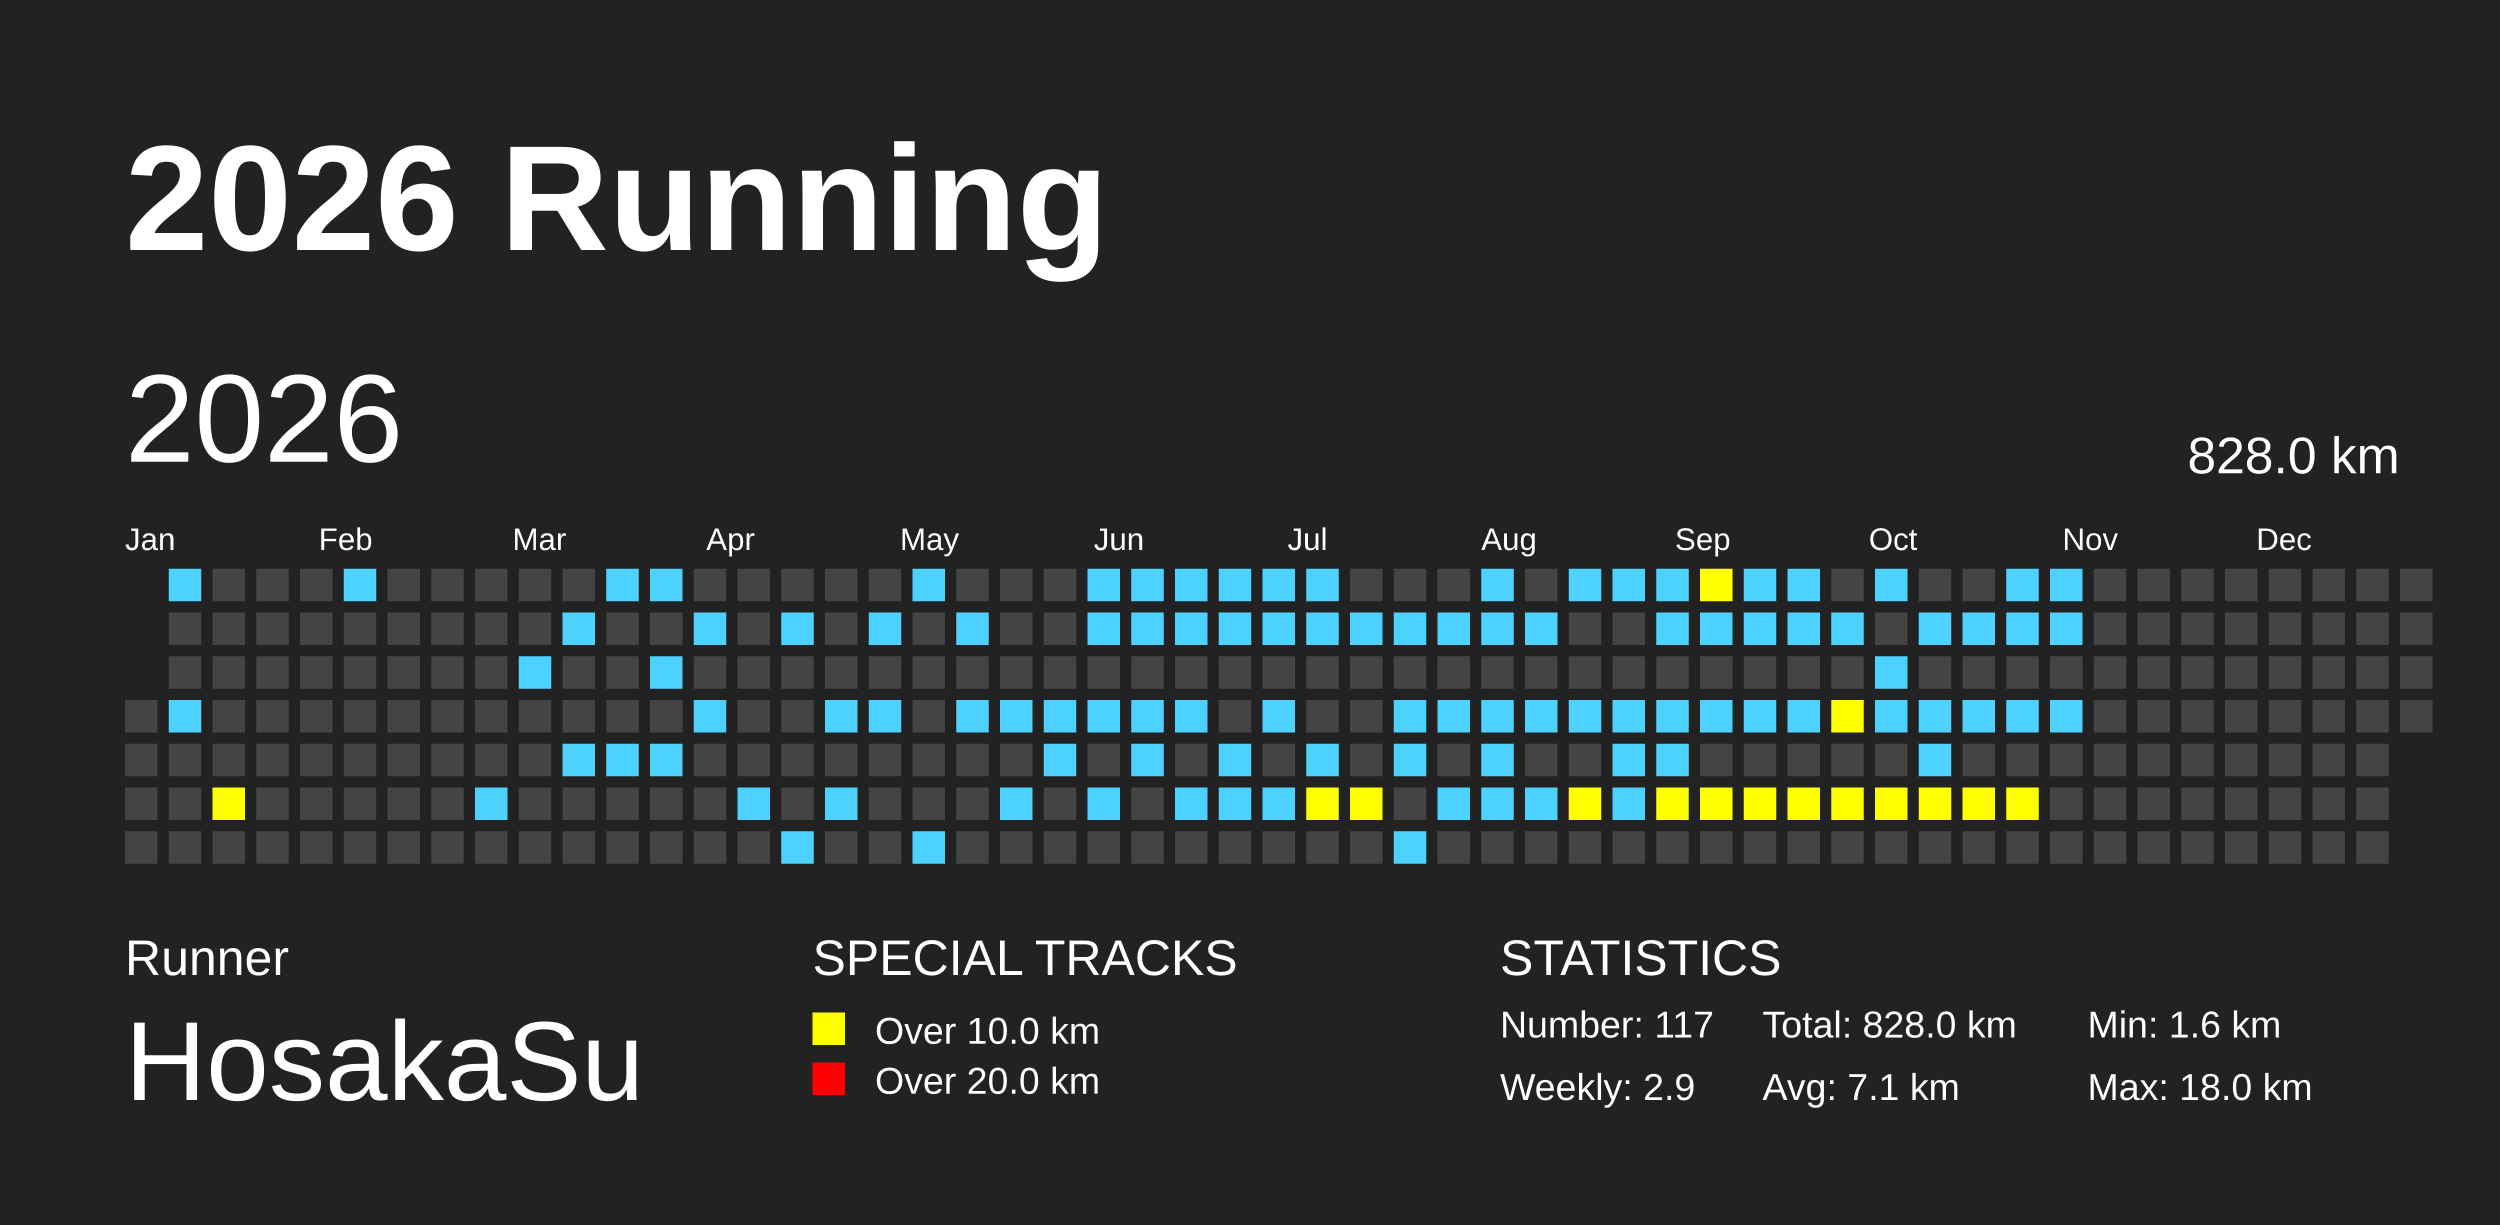
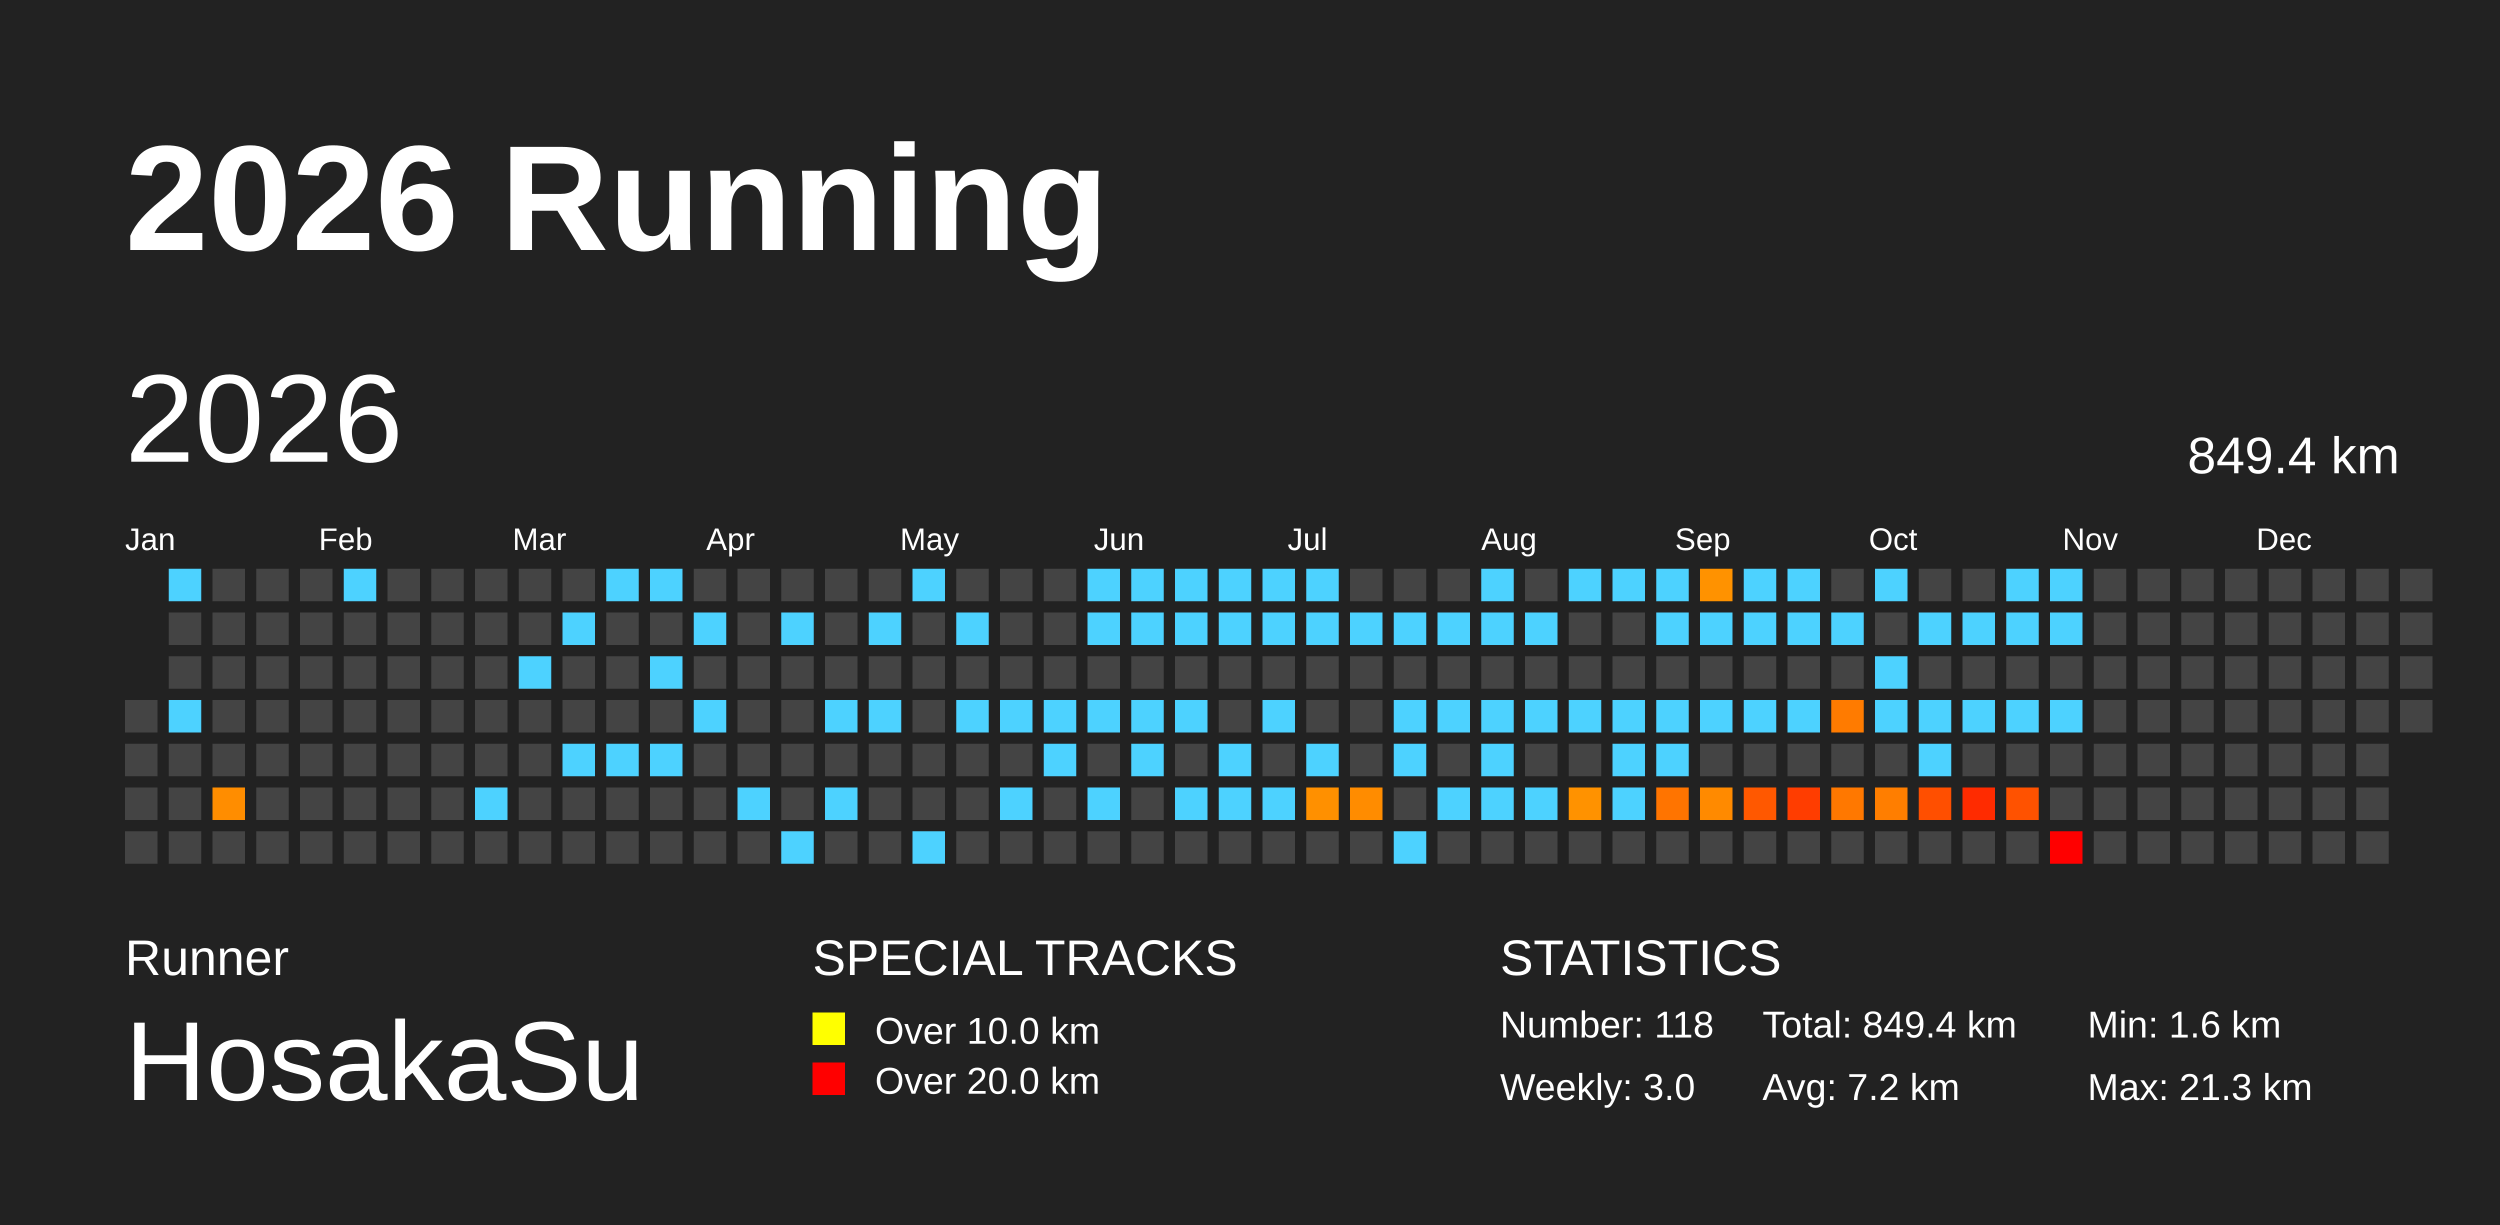
<svg xmlns="http://www.w3.org/2000/svg" baseProfile="full" height="98mm" version="1.1" viewBox="0,0,200,98" width="200mm">
  <defs>
    <pattern height="2" id="indoor-stripe" patternUnits="userSpaceOnUse" width="2">
      <line stroke="white" stroke-opacity="0.45" stroke-width="0.5" x1="0" x2="2" y1="2" y2="0" />
    </pattern>
  </defs>
  <rect fill="#222222" height="98" width="200" x="0" y="0" />
  <text fill="#FFFFFF" style="font-size:12px; font-family:Arial; font-weight:bold;" x="10" y="20">2026 Running</text>
  <text fill="#FFFFFF" style="font-size:4px; font-family:Arial" x="10" y="78">Runner</text>
  <text fill="#FFFFFF" style="font-size:9px; font-family:Arial" x="10" y="88">HosakaSu</text>
  <text fill="#FFFFFF" style="font-size:4px; font-family:Arial" x="65" y="78">SPECIAL TRACKS</text>
  <rect fill="yellow" height="2.6" width="2.6" x="65" y="81" />
  <text fill="#FFFFFF" style="font-size:3px; font-family:Arial" x="70" y="83.5">Over 10.0 km</text>
  <rect fill="red" height="2.6" width="2.6" x="65" y="85" />
  <text fill="#FFFFFF" style="font-size:3px; font-family:Arial" x="70" y="87.5">Over 20.0 km</text>
  <text fill="#FFFFFF" style="font-size:4px; font-family:Arial" x="120" y="78">STATISTICS</text>
-   <text fill="#FFFFFF" style="font-size:3px; font-family:Arial" x="120" y="83">Number: 117</text>
-   <text fill="#FFFFFF" style="font-size:3px; font-family:Arial" x="120" y="88">Weekly: 2.9</text>
-   <text fill="#FFFFFF" style="font-size:3px; font-family:Arial" x="141" y="83">Total: 828.0 km</text>
-   <text fill="#FFFFFF" style="font-size:3px; font-family:Arial" x="141" y="88">Avg: 7.1 km</text>
+   <text fill="#FFFFFF" style="font-size:3px; font-family:Arial" x="120" y="83">Number: 118</text>
+   <text fill="#FFFFFF" style="font-size:3px; font-family:Arial" x="120" y="88">Weekly: 3.0</text>
+   <text fill="#FFFFFF" style="font-size:3px; font-family:Arial" x="141" y="83">Total: 849.4 km</text>
+   <text fill="#FFFFFF" style="font-size:3px; font-family:Arial" x="141" y="88">Avg: 7.2 km</text>
  <text fill="#FFFFFF" style="font-size:3px; font-family:Arial" x="167" y="83">Min: 1.6 km</text>
-   <text fill="#FFFFFF" style="font-size:3px; font-family:Arial" x="167" y="88">Max: 18.0 km</text>
+   <text fill="#FFFFFF" style="font-size:3px; font-family:Arial" x="167" y="88">Max: 21.3 km</text>
  <text dominant-baseline="hanging" fill="#FFFFFF" style="font-size:10.0px; font-family:Arial;" x="10" y="30">2026</text>
-   <text dominant-baseline="hanging" fill="#FFFFFF" style="font-size:4.125px; font-family:Arial;" x="175" y="35">828.0 km</text>
+   <text dominant-baseline="hanging" fill="#FFFFFF" style="font-size:4.125px; font-family:Arial;" x="175" y="35">849.4 km</text>
  <text fill="#FFFFFF" style="font-size:2.5px; font-family:Arial" x="10.0" y="44">Jan</text>
  <text fill="#FFFFFF" style="font-size:2.5px; font-family:Arial" x="25.5" y="44">Feb</text>
  <text fill="#FFFFFF" style="font-size:2.5px; font-family:Arial" x="41.0" y="44">Mar</text>
  <text fill="#FFFFFF" style="font-size:2.5px; font-family:Arial" x="56.5" y="44">Apr</text>
  <text fill="#FFFFFF" style="font-size:2.5px; font-family:Arial" x="72.0" y="44">May</text>
  <text fill="#FFFFFF" style="font-size:2.5px; font-family:Arial" x="87.5" y="44">Jun</text>
  <text fill="#FFFFFF" style="font-size:2.5px; font-family:Arial" x="103.0" y="44">Jul</text>
  <text fill="#FFFFFF" style="font-size:2.5px; font-family:Arial" x="118.5" y="44">Aug</text>
  <text fill="#FFFFFF" style="font-size:2.5px; font-family:Arial" x="134.0" y="44">Sep</text>
  <text fill="#FFFFFF" style="font-size:2.5px; font-family:Arial" x="149.5" y="44">Oct</text>
  <text fill="#FFFFFF" style="font-size:2.5px; font-family:Arial" x="165.0" y="44">Nov</text>
  <text fill="#FFFFFF" style="font-size:2.5px; font-family:Arial" x="180.5" y="44">Dec</text>
  <rect fill="#444444" height="2.6" width="2.6" x="10.0" y="56.0" />
  <rect fill="#444444" height="2.6" width="2.6" x="10.0" y="59.5" />
  <rect fill="#444444" height="2.6" width="2.6" x="10.0" y="63.0" />
  <rect fill="#444444" height="2.6" width="2.6" x="10.0" y="66.5" />
-   <rect fill="#4DD2FF" height="2.6" width="2.6" x="13.5" y="45.5" />
+   <rect fill="#4dd2ff" height="2.6" width="2.6" x="13.5" y="45.5" />
  <rect fill="#444444" height="2.6" width="2.6" x="13.5" y="49.0" />
  <rect fill="#444444" height="2.6" width="2.6" x="13.5" y="52.5" />
-   <rect fill="#4DD2FF" height="2.6" width="2.6" x="13.5" y="56.0" />
+   <rect fill="#4dd2ff" height="2.6" width="2.6" x="13.5" y="56.0" />
  <rect fill="#444444" height="2.6" width="2.6" x="13.5" y="59.5" />
  <rect fill="#444444" height="2.6" width="2.6" x="13.5" y="63.0" />
  <rect fill="#444444" height="2.6" width="2.6" x="13.5" y="66.5" />
  <rect fill="#444444" height="2.6" width="2.6" x="17.0" y="45.5" />
  <rect fill="#444444" height="2.6" width="2.6" x="17.0" y="49.0" />
  <rect fill="#444444" height="2.6" width="2.6" x="17.0" y="52.5" />
  <rect fill="#444444" height="2.6" width="2.6" x="17.0" y="56.0" />
  <rect fill="#444444" height="2.6" width="2.6" x="17.0" y="59.5" />
-   <rect fill="yellow" height="2.6" width="2.6" x="17.0" y="63.0" />
+   <rect fill="#ff8d00" height="2.6" width="2.6" x="17.0" y="63.0" />
  <rect fill="#444444" height="2.6" width="2.6" x="17.0" y="66.5" />
  <rect fill="#444444" height="2.6" width="2.6" x="20.5" y="45.5" />
  <rect fill="#444444" height="2.6" width="2.6" x="20.5" y="49.0" />
  <rect fill="#444444" height="2.6" width="2.6" x="20.5" y="52.5" />
  <rect fill="#444444" height="2.6" width="2.6" x="20.5" y="56.0" />
  <rect fill="#444444" height="2.6" width="2.6" x="20.5" y="59.5" />
  <rect fill="#444444" height="2.6" width="2.6" x="20.5" y="63.0" />
  <rect fill="#444444" height="2.6" width="2.6" x="20.5" y="66.5" />
  <rect fill="#444444" height="2.6" width="2.6" x="24.0" y="45.5" />
  <rect fill="#444444" height="2.6" width="2.6" x="24.0" y="49.0" />
  <rect fill="#444444" height="2.6" width="2.6" x="24.0" y="52.5" />
  <rect fill="#444444" height="2.6" width="2.6" x="24.0" y="56.0" />
  <rect fill="#444444" height="2.6" width="2.6" x="24.0" y="59.5" />
  <rect fill="#444444" height="2.6" width="2.6" x="24.0" y="63.0" />
  <rect fill="#444444" height="2.6" width="2.6" x="24.0" y="66.5" />
-   <rect fill="#4DD2FF" height="2.6" width="2.6" x="27.5" y="45.5" />
+   <rect fill="#4dd2ff" height="2.6" width="2.6" x="27.5" y="45.5" />
  <rect fill="#444444" height="2.6" width="2.6" x="27.5" y="49.0" />
  <rect fill="#444444" height="2.6" width="2.6" x="27.5" y="52.5" />
  <rect fill="#444444" height="2.6" width="2.6" x="27.5" y="56.0" />
  <rect fill="#444444" height="2.6" width="2.6" x="27.5" y="59.5" />
  <rect fill="#444444" height="2.6" width="2.6" x="27.5" y="63.0" />
  <rect fill="#444444" height="2.6" width="2.6" x="27.5" y="66.5" />
  <rect fill="#444444" height="2.6" width="2.6" x="31.0" y="45.5" />
  <rect fill="#444444" height="2.6" width="2.6" x="31.0" y="49.0" />
  <rect fill="#444444" height="2.6" width="2.6" x="31.0" y="52.5" />
  <rect fill="#444444" height="2.6" width="2.6" x="31.0" y="56.0" />
  <rect fill="#444444" height="2.6" width="2.6" x="31.0" y="59.5" />
  <rect fill="#444444" height="2.6" width="2.6" x="31.0" y="63.0" />
  <rect fill="#444444" height="2.6" width="2.6" x="31.0" y="66.5" />
  <rect fill="#444444" height="2.6" width="2.6" x="34.5" y="45.5" />
  <rect fill="#444444" height="2.6" width="2.6" x="34.5" y="49.0" />
  <rect fill="#444444" height="2.6" width="2.6" x="34.5" y="52.5" />
  <rect fill="#444444" height="2.6" width="2.6" x="34.5" y="56.0" />
  <rect fill="#444444" height="2.6" width="2.6" x="34.5" y="59.5" />
  <rect fill="#444444" height="2.6" width="2.6" x="34.5" y="63.0" />
  <rect fill="#444444" height="2.6" width="2.6" x="34.5" y="66.5" />
  <rect fill="#444444" height="2.6" width="2.6" x="38.0" y="45.5" />
  <rect fill="#444444" height="2.6" width="2.6" x="38.0" y="49.0" />
  <rect fill="#444444" height="2.6" width="2.6" x="38.0" y="52.5" />
  <rect fill="#444444" height="2.6" width="2.6" x="38.0" y="56.0" />
  <rect fill="#444444" height="2.6" width="2.6" x="38.0" y="59.5" />
-   <rect fill="#4DD2FF" height="2.6" width="2.6" x="38.0" y="63.0" />
+   <rect fill="#4dd2ff" height="2.6" width="2.6" x="38.0" y="63.0" />
  <rect fill="#444444" height="2.6" width="2.6" x="38.0" y="66.5" />
  <rect fill="#444444" height="2.6" width="2.6" x="41.5" y="45.5" />
  <rect fill="#444444" height="2.6" width="2.6" x="41.5" y="49.0" />
-   <rect fill="#4DD2FF" height="2.6" width="2.6" x="41.5" y="52.5" />
+   <rect fill="#4dd2ff" height="2.6" width="2.6" x="41.5" y="52.5" />
  <rect fill="#444444" height="2.6" width="2.6" x="41.5" y="56.0" />
  <rect fill="#444444" height="2.6" width="2.6" x="41.5" y="59.5" />
  <rect fill="#444444" height="2.6" width="2.6" x="41.5" y="63.0" />
  <rect fill="#444444" height="2.6" width="2.6" x="41.5" y="66.5" />
  <rect fill="#444444" height="2.6" width="2.6" x="45.0" y="45.5" />
-   <rect fill="#4DD2FF" height="2.6" width="2.6" x="45.0" y="49.0" />
+   <rect fill="#4dd2ff" height="2.6" width="2.6" x="45.0" y="49.0" />
  <rect fill="#444444" height="2.6" width="2.6" x="45.0" y="52.5" />
  <rect fill="#444444" height="2.6" width="2.6" x="45.0" y="56.0" />
-   <rect fill="#4DD2FF" height="2.6" width="2.6" x="45.0" y="59.5" />
+   <rect fill="#4dd2ff" height="2.6" width="2.6" x="45.0" y="59.5" />
  <rect fill="#444444" height="2.6" width="2.6" x="45.0" y="63.0" />
  <rect fill="#444444" height="2.6" width="2.6" x="45.0" y="66.5" />
-   <rect fill="#4DD2FF" height="2.6" width="2.6" x="48.5" y="45.5" />
+   <rect fill="#4dd2ff" height="2.6" width="2.6" x="48.5" y="45.5" />
  <rect fill="#444444" height="2.6" width="2.6" x="48.5" y="49.0" />
  <rect fill="#444444" height="2.6" width="2.6" x="48.5" y="52.5" />
  <rect fill="#444444" height="2.6" width="2.6" x="48.5" y="56.0" />
-   <rect fill="#4DD2FF" height="2.6" width="2.6" x="48.5" y="59.5" />
+   <rect fill="#4dd2ff" height="2.6" width="2.6" x="48.5" y="59.5" />
  <rect fill="#444444" height="2.6" width="2.6" x="48.5" y="63.0" />
  <rect fill="#444444" height="2.6" width="2.6" x="48.5" y="66.5" />
-   <rect fill="#4DD2FF" height="2.6" width="2.6" x="52.0" y="45.5" />
+   <rect fill="#4dd2ff" height="2.6" width="2.6" x="52.0" y="45.5" />
  <rect fill="#444444" height="2.6" width="2.6" x="52.0" y="49.0" />
-   <rect fill="#4DD2FF" height="2.6" width="2.6" x="52.0" y="52.5" />
+   <rect fill="#4dd2ff" height="2.6" width="2.6" x="52.0" y="52.5" />
  <rect fill="#444444" height="2.6" width="2.6" x="52.0" y="56.0" />
-   <rect fill="#4DD2FF" height="2.6" width="2.6" x="52.0" y="59.5" />
+   <rect fill="#4dd2ff" height="2.6" width="2.6" x="52.0" y="59.5" />
  <rect fill="#444444" height="2.6" width="2.6" x="52.0" y="63.0" />
  <rect fill="#444444" height="2.6" width="2.6" x="52.0" y="66.5" />
  <rect fill="#444444" height="2.6" width="2.6" x="55.5" y="45.5" />
-   <rect fill="#4DD2FF" height="2.6" width="2.6" x="55.5" y="49.0" />
+   <rect fill="#4dd2ff" height="2.6" width="2.6" x="55.5" y="49.0" />
  <rect fill="#444444" height="2.6" width="2.6" x="55.5" y="52.5" />
-   <rect fill="#4DD2FF" height="2.6" width="2.6" x="55.5" y="56.0" />
+   <rect fill="#4dd2ff" height="2.6" width="2.6" x="55.5" y="56.0" />
  <rect fill="#444444" height="2.6" width="2.6" x="55.5" y="59.5" />
  <rect fill="#444444" height="2.6" width="2.6" x="55.5" y="63.0" />
  <rect fill="#444444" height="2.6" width="2.6" x="55.5" y="66.5" />
  <rect fill="#444444" height="2.6" width="2.6" x="59.0" y="45.5" />
  <rect fill="#444444" height="2.6" width="2.6" x="59.0" y="49.0" />
  <rect fill="#444444" height="2.6" width="2.6" x="59.0" y="52.5" />
  <rect fill="#444444" height="2.6" width="2.6" x="59.0" y="56.0" />
  <rect fill="#444444" height="2.6" width="2.6" x="59.0" y="59.5" />
-   <rect fill="#4DD2FF" height="2.6" width="2.6" x="59.0" y="63.0" />
+   <rect fill="#4dd2ff" height="2.6" width="2.6" x="59.0" y="63.0" />
  <rect fill="#444444" height="2.6" width="2.6" x="59.0" y="66.5" />
  <rect fill="#444444" height="2.6" width="2.6" x="62.5" y="45.5" />
-   <rect fill="#4DD2FF" height="2.6" width="2.6" x="62.5" y="49.0" />
+   <rect fill="#4dd2ff" height="2.6" width="2.6" x="62.5" y="49.0" />
  <rect fill="#444444" height="2.6" width="2.6" x="62.5" y="52.5" />
  <rect fill="#444444" height="2.6" width="2.6" x="62.5" y="56.0" />
  <rect fill="#444444" height="2.6" width="2.6" x="62.5" y="59.5" />
  <rect fill="#444444" height="2.6" width="2.6" x="62.5" y="63.0" />
-   <rect fill="#4DD2FF" height="2.6" width="2.6" x="62.5" y="66.5" />
+   <rect fill="#4dd2ff" height="2.6" width="2.6" x="62.5" y="66.5" />
  <rect fill="#444444" height="2.6" width="2.6" x="66.0" y="45.5" />
  <rect fill="#444444" height="2.6" width="2.6" x="66.0" y="49.0" />
  <rect fill="#444444" height="2.6" width="2.6" x="66.0" y="52.5" />
-   <rect fill="#4DD2FF" height="2.6" width="2.6" x="66.0" y="56.0" />
+   <rect fill="#4dd2ff" height="2.6" width="2.6" x="66.0" y="56.0" />
  <rect fill="#444444" height="2.6" width="2.6" x="66.0" y="59.5" />
-   <rect fill="#4DD2FF" height="2.6" width="2.6" x="66.0" y="63.0" />
+   <rect fill="#4dd2ff" height="2.6" width="2.6" x="66.0" y="63.0" />
  <rect fill="#444444" height="2.6" width="2.6" x="66.0" y="66.5" />
  <rect fill="#444444" height="2.6" width="2.6" x="69.5" y="45.5" />
-   <rect fill="#4DD2FF" height="2.6" width="2.6" x="69.5" y="49.0" />
+   <rect fill="#4dd2ff" height="2.6" width="2.6" x="69.5" y="49.0" />
  <rect fill="#444444" height="2.6" width="2.6" x="69.5" y="52.5" />
-   <rect fill="#4DD2FF" height="2.6" width="2.6" x="69.5" y="56.0" />
+   <rect fill="#4dd2ff" height="2.6" width="2.6" x="69.5" y="56.0" />
  <rect fill="#444444" height="2.6" width="2.6" x="69.5" y="59.5" />
  <rect fill="#444444" height="2.6" width="2.6" x="69.5" y="63.0" />
  <rect fill="#444444" height="2.6" width="2.6" x="69.5" y="66.5" />
-   <rect fill="#4DD2FF" height="2.6" width="2.6" x="73.0" y="45.5" />
+   <rect fill="#4dd2ff" height="2.6" width="2.6" x="73.0" y="45.5" />
  <rect fill="#444444" height="2.6" width="2.6" x="73.0" y="49.0" />
  <rect fill="#444444" height="2.6" width="2.6" x="73.0" y="52.5" />
  <rect fill="#444444" height="2.6" width="2.6" x="73.0" y="56.0" />
  <rect fill="#444444" height="2.6" width="2.6" x="73.0" y="59.5" />
  <rect fill="#444444" height="2.6" width="2.6" x="73.0" y="63.0" />
-   <rect fill="#4DD2FF" height="2.6" width="2.6" x="73.0" y="66.5" />
+   <rect fill="#4dd2ff" height="2.6" width="2.6" x="73.0" y="66.5" />
  <rect fill="#444444" height="2.6" width="2.6" x="76.5" y="45.5" />
-   <rect fill="#4DD2FF" height="2.6" width="2.6" x="76.5" y="49.0" />
+   <rect fill="#4dd2ff" height="2.6" width="2.6" x="76.5" y="49.0" />
  <rect fill="#444444" height="2.6" width="2.6" x="76.5" y="52.5" />
-   <rect fill="#4DD2FF" height="2.6" width="2.6" x="76.5" y="56.0" />
+   <rect fill="#4dd2ff" height="2.6" width="2.6" x="76.5" y="56.0" />
  <rect fill="#444444" height="2.6" width="2.6" x="76.5" y="59.5" />
  <rect fill="#444444" height="2.6" width="2.6" x="76.5" y="63.0" />
  <rect fill="#444444" height="2.6" width="2.6" x="76.5" y="66.5" />
  <rect fill="#444444" height="2.6" width="2.6" x="80.0" y="45.5" />
  <rect fill="#444444" height="2.6" width="2.6" x="80.0" y="49.0" />
  <rect fill="#444444" height="2.6" width="2.6" x="80.0" y="52.5" />
-   <rect fill="#4DD2FF" height="2.6" width="2.6" x="80.0" y="56.0" />
+   <rect fill="#4dd2ff" height="2.6" width="2.6" x="80.0" y="56.0" />
  <rect fill="#444444" height="2.6" width="2.6" x="80.0" y="59.5" />
-   <rect fill="#4DD2FF" height="2.6" width="2.6" x="80.0" y="63.0" />
+   <rect fill="#4dd2ff" height="2.6" width="2.6" x="80.0" y="63.0" />
  <rect fill="#444444" height="2.6" width="2.6" x="80.0" y="66.5" />
  <rect fill="#444444" height="2.6" width="2.6" x="83.5" y="45.5" />
  <rect fill="#444444" height="2.6" width="2.6" x="83.5" y="49.0" />
  <rect fill="#444444" height="2.6" width="2.6" x="83.5" y="52.5" />
-   <rect fill="#4DD2FF" height="2.6" width="2.6" x="83.5" y="56.0" />
-   <rect fill="#4DD2FF" height="2.6" width="2.6" x="83.5" y="59.5" />
+   <rect fill="#4dd2ff" height="2.6" width="2.6" x="83.5" y="56.0" />
+   <rect fill="#4dd2ff" height="2.6" width="2.6" x="83.5" y="59.5" />
  <rect fill="#444444" height="2.6" width="2.6" x="83.5" y="63.0" />
  <rect fill="#444444" height="2.6" width="2.6" x="83.5" y="66.5" />
-   <rect fill="#4DD2FF" height="2.6" width="2.6" x="87.0" y="45.5" />
-   <rect fill="#4DD2FF" height="2.6" width="2.6" x="87.0" y="49.0" />
+   <rect fill="#4dd2ff" height="2.6" width="2.6" x="87.0" y="45.5" />
+   <rect fill="#4dd2ff" height="2.6" width="2.6" x="87.0" y="49.0" />
  <rect fill="#444444" height="2.6" width="2.6" x="87.0" y="52.5" />
-   <rect fill="#4DD2FF" height="2.6" width="2.6" x="87.0" y="56.0" />
+   <rect fill="#4dd2ff" height="2.6" width="2.6" x="87.0" y="56.0" />
  <rect fill="#444444" height="2.6" width="2.6" x="87.0" y="59.5" />
-   <rect fill="#4DD2FF" height="2.6" width="2.6" x="87.0" y="63.0" />
+   <rect fill="#4dd2ff" height="2.6" width="2.6" x="87.0" y="63.0" />
  <rect fill="#444444" height="2.6" width="2.6" x="87.0" y="66.5" />
-   <rect fill="#4DD2FF" height="2.6" width="2.6" x="90.5" y="45.5" />
-   <rect fill="#4DD2FF" height="2.6" width="2.6" x="90.5" y="49.0" />
+   <rect fill="#4dd2ff" height="2.6" width="2.6" x="90.5" y="45.5" />
+   <rect fill="#4dd2ff" height="2.6" width="2.6" x="90.5" y="49.0" />
  <rect fill="#444444" height="2.6" width="2.6" x="90.5" y="52.5" />
-   <rect fill="#4DD2FF" height="2.6" width="2.6" x="90.5" y="56.0" />
-   <rect fill="#4DD2FF" height="2.6" width="2.6" x="90.5" y="59.5" />
+   <rect fill="#4dd2ff" height="2.6" width="2.6" x="90.5" y="56.0" />
+   <rect fill="#4dd2ff" height="2.6" width="2.6" x="90.5" y="59.5" />
  <rect fill="#444444" height="2.6" width="2.6" x="90.5" y="63.0" />
  <rect fill="#444444" height="2.6" width="2.6" x="90.5" y="66.5" />
-   <rect fill="#4DD2FF" height="2.6" width="2.6" x="94.0" y="45.5" />
-   <rect fill="#4DD2FF" height="2.6" width="2.6" x="94.0" y="49.0" />
+   <rect fill="#4dd2ff" height="2.6" width="2.6" x="94.0" y="45.5" />
+   <rect fill="#4dd2ff" height="2.6" width="2.6" x="94.0" y="49.0" />
  <rect fill="#444444" height="2.6" width="2.6" x="94.0" y="52.5" />
-   <rect fill="#4DD2FF" height="2.6" width="2.6" x="94.0" y="56.0" />
+   <rect fill="#4dd2ff" height="2.6" width="2.6" x="94.0" y="56.0" />
  <rect fill="#444444" height="2.6" width="2.6" x="94.0" y="59.5" />
-   <rect fill="#4DD2FF" height="2.6" width="2.6" x="94.0" y="63.0" />
+   <rect fill="#4dd2ff" height="2.6" width="2.6" x="94.0" y="63.0" />
  <rect fill="#444444" height="2.6" width="2.6" x="94.0" y="66.5" />
-   <rect fill="#4DD2FF" height="2.6" width="2.6" x="97.5" y="45.5" />
-   <rect fill="#4DD2FF" height="2.6" width="2.6" x="97.5" y="49.0" />
+   <rect fill="#4dd2ff" height="2.6" width="2.6" x="97.5" y="45.5" />
+   <rect fill="#4dd2ff" height="2.6" width="2.6" x="97.5" y="49.0" />
  <rect fill="#444444" height="2.6" width="2.6" x="97.5" y="52.5" />
  <rect fill="#444444" height="2.6" width="2.6" x="97.5" y="56.0" />
-   <rect fill="#4DD2FF" height="2.6" width="2.6" x="97.5" y="59.5" />
-   <rect fill="#4DD2FF" height="2.6" width="2.6" x="97.5" y="63.0" />
+   <rect fill="#4dd2ff" height="2.6" width="2.6" x="97.5" y="59.5" />
+   <rect fill="#4dd2ff" height="2.6" width="2.6" x="97.5" y="63.0" />
  <rect fill="#444444" height="2.6" width="2.6" x="97.5" y="66.5" />
-   <rect fill="#4DD2FF" height="2.6" width="2.6" x="101.0" y="45.5" />
-   <rect fill="#4DD2FF" height="2.6" width="2.6" x="101.0" y="49.0" />
+   <rect fill="#4dd2ff" height="2.6" width="2.6" x="101.0" y="45.5" />
+   <rect fill="#4dd2ff" height="2.6" width="2.6" x="101.0" y="49.0" />
  <rect fill="#444444" height="2.6" width="2.6" x="101.0" y="52.5" />
-   <rect fill="#4DD2FF" height="2.6" width="2.6" x="101.0" y="56.0" />
+   <rect fill="#4dd2ff" height="2.6" width="2.6" x="101.0" y="56.0" />
  <rect fill="#444444" height="2.6" width="2.6" x="101.0" y="59.5" />
-   <rect fill="#4DD2FF" height="2.6" width="2.6" x="101.0" y="63.0" />
+   <rect fill="#4dd2ff" height="2.6" width="2.6" x="101.0" y="63.0" />
  <rect fill="#444444" height="2.6" width="2.6" x="101.0" y="66.5" />
-   <rect fill="#4DD2FF" height="2.6" width="2.6" x="104.5" y="45.5" />
-   <rect fill="#4DD2FF" height="2.6" width="2.6" x="104.5" y="49.0" />
+   <rect fill="#4dd2ff" height="2.6" width="2.6" x="104.5" y="45.5" />
+   <rect fill="#4dd2ff" height="2.6" width="2.6" x="104.5" y="49.0" />
  <rect fill="#444444" height="2.6" width="2.6" x="104.5" y="52.5" />
  <rect fill="#444444" height="2.6" width="2.6" x="104.5" y="56.0" />
-   <rect fill="#4DD2FF" height="2.6" width="2.6" x="104.5" y="59.5" />
-   <rect fill="yellow" height="2.6" width="2.6" x="104.5" y="63.0" />
+   <rect fill="#4dd2ff" height="2.6" width="2.6" x="104.5" y="59.5" />
+   <rect fill="#ff9000" height="2.6" width="2.6" x="104.5" y="63.0" />
  <rect fill="#444444" height="2.6" width="2.6" x="104.5" y="66.5" />
  <rect fill="#444444" height="2.6" width="2.6" x="108.0" y="45.5" />
-   <rect fill="#4DD2FF" height="2.6" width="2.6" x="108.0" y="49.0" />
+   <rect fill="#4dd2ff" height="2.6" width="2.6" x="108.0" y="49.0" />
  <rect fill="#444444" height="2.6" width="2.6" x="108.0" y="52.5" />
  <rect fill="#444444" height="2.6" width="2.6" x="108.0" y="56.0" />
  <rect fill="#444444" height="2.6" width="2.6" x="108.0" y="59.5" />
-   <rect fill="yellow" height="2.6" width="2.6" x="108.0" y="63.0" />
+   <rect fill="#ff8c00" height="2.6" width="2.6" x="108.0" y="63.0" />
  <rect fill="#444444" height="2.6" width="2.6" x="108.0" y="66.5" />
  <rect fill="#444444" height="2.6" width="2.6" x="111.5" y="45.5" />
-   <rect fill="#4DD2FF" height="2.6" width="2.6" x="111.5" y="49.0" />
+   <rect fill="#4dd2ff" height="2.6" width="2.6" x="111.5" y="49.0" />
  <rect fill="#444444" height="2.6" width="2.6" x="111.5" y="52.5" />
-   <rect fill="#4DD2FF" height="2.6" width="2.6" x="111.5" y="56.0" />
-   <rect fill="#4DD2FF" height="2.6" width="2.6" x="111.5" y="59.5" />
+   <rect fill="#4dd2ff" height="2.6" width="2.6" x="111.5" y="56.0" />
+   <rect fill="#4dd2ff" height="2.6" width="2.6" x="111.5" y="59.5" />
  <rect fill="#444444" height="2.6" width="2.6" x="111.5" y="63.0" />
-   <rect fill="#4DD2FF" height="2.6" width="2.6" x="111.5" y="66.5" />
+   <rect fill="#4dd2ff" height="2.6" width="2.6" x="111.5" y="66.5" />
  <rect fill="#444444" height="2.6" width="2.6" x="115.0" y="45.5" />
-   <rect fill="#4DD2FF" height="2.6" width="2.6" x="115.0" y="49.0" />
+   <rect fill="#4dd2ff" height="2.6" width="2.6" x="115.0" y="49.0" />
  <rect fill="#444444" height="2.6" width="2.6" x="115.0" y="52.5" />
-   <rect fill="#4DD2FF" height="2.6" width="2.6" x="115.0" y="56.0" />
+   <rect fill="#4dd2ff" height="2.6" width="2.6" x="115.0" y="56.0" />
  <rect fill="#444444" height="2.6" width="2.6" x="115.0" y="59.5" />
-   <rect fill="#4DD2FF" height="2.6" width="2.6" x="115.0" y="63.0" />
+   <rect fill="#4dd2ff" height="2.6" width="2.6" x="115.0" y="63.0" />
  <rect fill="#444444" height="2.6" width="2.6" x="115.0" y="66.5" />
-   <rect fill="#4DD2FF" height="2.6" width="2.6" x="118.5" y="45.5" />
-   <rect fill="#4DD2FF" height="2.6" width="2.6" x="118.5" y="49.0" />
+   <rect fill="#4dd2ff" height="2.6" width="2.6" x="118.5" y="45.5" />
+   <rect fill="#4dd2ff" height="2.6" width="2.6" x="118.5" y="49.0" />
  <rect fill="#444444" height="2.6" width="2.6" x="118.5" y="52.5" />
-   <rect fill="#4DD2FF" height="2.6" width="2.6" x="118.5" y="56.0" />
-   <rect fill="#4DD2FF" height="2.6" width="2.6" x="118.5" y="59.5" />
-   <rect fill="#4DD2FF" height="2.6" width="2.6" x="118.5" y="63.0" />
+   <rect fill="#4dd2ff" height="2.6" width="2.6" x="118.5" y="56.0" />
+   <rect fill="#4dd2ff" height="2.6" width="2.6" x="118.5" y="59.5" />
+   <rect fill="#4dd2ff" height="2.6" width="2.6" x="118.5" y="63.0" />
  <rect fill="#444444" height="2.6" width="2.6" x="118.5" y="66.5" />
  <rect fill="#444444" height="2.6" width="2.6" x="122.0" y="45.5" />
-   <rect fill="#4DD2FF" height="2.6" width="2.6" x="122.0" y="49.0" />
+   <rect fill="#4dd2ff" height="2.6" width="2.6" x="122.0" y="49.0" />
  <rect fill="#444444" height="2.6" width="2.6" x="122.0" y="52.5" />
-   <rect fill="#4DD2FF" height="2.6" width="2.6" x="122.0" y="56.0" />
+   <rect fill="#4dd2ff" height="2.6" width="2.6" x="122.0" y="56.0" />
  <rect fill="#444444" height="2.6" width="2.6" x="122.0" y="59.5" />
-   <rect fill="#4DD2FF" height="2.6" width="2.6" x="122.0" y="63.0" />
+   <rect fill="#4dd2ff" height="2.6" width="2.6" x="122.0" y="63.0" />
  <rect fill="#444444" height="2.6" width="2.6" x="122.0" y="66.5" />
-   <rect fill="#4DD2FF" height="2.6" width="2.6" x="125.5" y="45.5" />
+   <rect fill="#4dd2ff" height="2.6" width="2.6" x="125.5" y="45.5" />
  <rect fill="#444444" height="2.6" width="2.6" x="125.5" y="49.0" />
  <rect fill="#444444" height="2.6" width="2.6" x="125.5" y="52.5" />
-   <rect fill="#4DD2FF" height="2.6" width="2.6" x="125.5" y="56.0" />
+   <rect fill="#4dd2ff" height="2.6" width="2.6" x="125.5" y="56.0" />
  <rect fill="#444444" height="2.6" width="2.6" x="125.5" y="59.5" />
-   <rect fill="yellow" height="2.6" width="2.6" x="125.5" y="63.0" />
+   <rect fill="#ff9200" height="2.6" width="2.6" x="125.5" y="63.0" />
  <rect fill="#444444" height="2.6" width="2.6" x="125.5" y="66.5" />
-   <rect fill="#4DD2FF" height="2.6" width="2.6" x="129.0" y="45.5" />
+   <rect fill="#4dd2ff" height="2.6" width="2.6" x="129.0" y="45.5" />
  <rect fill="#444444" height="2.6" width="2.6" x="129.0" y="49.0" />
  <rect fill="#444444" height="2.6" width="2.6" x="129.0" y="52.5" />
-   <rect fill="#4DD2FF" height="2.6" width="2.6" x="129.0" y="56.0" />
-   <rect fill="#4DD2FF" height="2.6" width="2.6" x="129.0" y="59.5" />
-   <rect fill="#4DD2FF" height="2.6" width="2.6" x="129.0" y="63.0" />
+   <rect fill="#4dd2ff" height="2.6" width="2.6" x="129.0" y="56.0" />
+   <rect fill="#4dd2ff" height="2.6" width="2.6" x="129.0" y="59.5" />
+   <rect fill="#4dd2ff" height="2.6" width="2.6" x="129.0" y="63.0" />
  <rect fill="#444444" height="2.6" width="2.6" x="129.0" y="66.5" />
-   <rect fill="#4DD2FF" height="2.6" width="2.6" x="132.5" y="45.5" />
-   <rect fill="#4DD2FF" height="2.6" width="2.6" x="132.5" y="49.0" />
+   <rect fill="#4dd2ff" height="2.6" width="2.6" x="132.5" y="45.5" />
+   <rect fill="#4dd2ff" height="2.6" width="2.6" x="132.5" y="49.0" />
  <rect fill="#444444" height="2.6" width="2.6" x="132.5" y="52.5" />
-   <rect fill="#4DD2FF" height="2.6" width="2.6" x="132.5" y="56.0" />
-   <rect fill="#4DD2FF" height="2.6" width="2.6" x="132.5" y="59.5" />
-   <rect fill="yellow" height="2.6" width="2.6" x="132.5" y="63.0" />
+   <rect fill="#4dd2ff" height="2.6" width="2.6" x="132.5" y="56.0" />
+   <rect fill="#4dd2ff" height="2.6" width="2.6" x="132.5" y="59.5" />
+   <rect fill="#ff7400" height="2.6" width="2.6" x="132.5" y="63.0" />
  <rect fill="#444444" height="2.6" width="2.6" x="132.5" y="66.5" />
-   <rect fill="yellow" height="2.6" width="2.6" x="136.0" y="45.5" />
-   <rect fill="#4DD2FF" height="2.6" width="2.6" x="136.0" y="49.0" />
+   <rect fill="#ff9200" height="2.6" width="2.6" x="136.0" y="45.5" />
+   <rect fill="#4dd2ff" height="2.6" width="2.6" x="136.0" y="49.0" />
  <rect fill="#444444" height="2.6" width="2.6" x="136.0" y="52.5" />
-   <rect fill="#4DD2FF" height="2.6" width="2.6" x="136.0" y="56.0" />
+   <rect fill="#4dd2ff" height="2.6" width="2.6" x="136.0" y="56.0" />
  <rect fill="#444444" height="2.6" width="2.6" x="136.0" y="59.5" />
-   <rect fill="yellow" height="2.6" width="2.6" x="136.0" y="63.0" />
+   <rect fill="#ff8a00" height="2.6" width="2.6" x="136.0" y="63.0" />
  <rect fill="#444444" height="2.6" width="2.6" x="136.0" y="66.5" />
-   <rect fill="#4DD2FF" height="2.6" width="2.6" x="139.5" y="45.5" />
-   <rect fill="#4DD2FF" height="2.6" width="2.6" x="139.5" y="49.0" />
+   <rect fill="#4dd2ff" height="2.6" width="2.6" x="139.5" y="45.5" />
+   <rect fill="#4dd2ff" height="2.6" width="2.6" x="139.5" y="49.0" />
  <rect fill="#444444" height="2.6" width="2.6" x="139.5" y="52.5" />
-   <rect fill="#4DD2FF" height="2.6" width="2.6" x="139.5" y="56.0" />
+   <rect fill="#4dd2ff" height="2.6" width="2.6" x="139.5" y="56.0" />
  <rect fill="#444444" height="2.6" width="2.6" x="139.5" y="59.5" />
-   <rect fill="yellow" height="2.6" width="2.6" x="139.5" y="63.0" />
+   <rect fill="#ff5800" height="2.6" width="2.6" x="139.5" y="63.0" />
  <rect fill="#444444" height="2.6" width="2.6" x="139.5" y="66.5" />
-   <rect fill="#4DD2FF" height="2.6" width="2.6" x="143.0" y="45.5" />
-   <rect fill="#4DD2FF" height="2.6" width="2.6" x="143.0" y="49.0" />
+   <rect fill="#4dd2ff" height="2.6" width="2.6" x="143.0" y="45.5" />
+   <rect fill="#4dd2ff" height="2.6" width="2.6" x="143.0" y="49.0" />
  <rect fill="#444444" height="2.6" width="2.6" x="143.0" y="52.5" />
-   <rect fill="#4DD2FF" height="2.6" width="2.6" x="143.0" y="56.0" />
+   <rect fill="#4dd2ff" height="2.6" width="2.6" x="143.0" y="56.0" />
  <rect fill="#444444" height="2.6" width="2.6" x="143.0" y="59.5" />
-   <rect fill="yellow" height="2.6" width="2.6" x="143.0" y="63.0" />
+   <rect fill="#ff3d00" height="2.6" width="2.6" x="143.0" y="63.0" />
  <rect fill="#444444" height="2.6" width="2.6" x="143.0" y="66.5" />
  <rect fill="#444444" height="2.6" width="2.6" x="146.5" y="45.5" />
-   <rect fill="#4DD2FF" height="2.6" width="2.6" x="146.5" y="49.0" />
+   <rect fill="#4dd2ff" height="2.6" width="2.6" x="146.5" y="49.0" />
  <rect fill="#444444" height="2.6" width="2.6" x="146.5" y="52.5" />
-   <rect fill="yellow" height="2.6" width="2.6" x="146.5" y="56.0" />
+   <rect fill="#ff7b00" height="2.6" width="2.6" x="146.5" y="56.0" />
  <rect fill="#444444" height="2.6" width="2.6" x="146.5" y="59.5" />
-   <rect fill="yellow" height="2.6" width="2.6" x="146.5" y="63.0" />
+   <rect fill="#ff7800" height="2.6" width="2.6" x="146.5" y="63.0" />
  <rect fill="#444444" height="2.6" width="2.6" x="146.5" y="66.5" />
-   <rect fill="#4DD2FF" height="2.6" width="2.6" x="150.0" y="45.5" />
+   <rect fill="#4dd2ff" height="2.6" width="2.6" x="150.0" y="45.5" />
  <rect fill="#444444" height="2.6" width="2.6" x="150.0" y="49.0" />
-   <rect fill="#4DD2FF" height="2.6" width="2.6" x="150.0" y="52.5" />
-   <rect fill="#4DD2FF" height="2.6" width="2.6" x="150.0" y="56.0" />
+   <rect fill="#4dd2ff" height="2.6" width="2.6" x="150.0" y="52.5" />
+   <rect fill="#4dd2ff" height="2.6" width="2.6" x="150.0" y="56.0" />
  <rect fill="#444444" height="2.6" width="2.6" x="150.0" y="59.5" />
-   <rect fill="yellow" height="2.6" width="2.6" x="150.0" y="63.0" />
+   <rect fill="#ff7e00" height="2.6" width="2.6" x="150.0" y="63.0" />
  <rect fill="#444444" height="2.6" width="2.6" x="150.0" y="66.5" />
  <rect fill="#444444" height="2.6" width="2.6" x="153.5" y="45.5" />
-   <rect fill="#4DD2FF" height="2.6" width="2.6" x="153.5" y="49.0" />
+   <rect fill="#4dd2ff" height="2.6" width="2.6" x="153.5" y="49.0" />
  <rect fill="#444444" height="2.6" width="2.6" x="153.5" y="52.5" />
-   <rect fill="#4DD2FF" height="2.6" width="2.6" x="153.5" y="56.0" />
-   <rect fill="#4DD2FF" height="2.6" width="2.6" x="153.5" y="59.5" />
-   <rect fill="yellow" height="2.6" width="2.6" x="153.5" y="63.0" />
+   <rect fill="#4dd2ff" height="2.6" width="2.6" x="153.5" y="56.0" />
+   <rect fill="#4dd2ff" height="2.6" width="2.6" x="153.5" y="59.5" />
+   <rect fill="#ff4f00" height="2.6" width="2.6" x="153.5" y="63.0" />
  <rect fill="#444444" height="2.6" width="2.6" x="153.5" y="66.5" />
  <rect fill="#444444" height="2.6" width="2.6" x="157.0" y="45.5" />
-   <rect fill="#4DD2FF" height="2.6" width="2.6" x="157.0" y="49.0" />
+   <rect fill="#4dd2ff" height="2.6" width="2.6" x="157.0" y="49.0" />
  <rect fill="#444444" height="2.6" width="2.6" x="157.0" y="52.5" />
-   <rect fill="#4DD2FF" height="2.6" width="2.6" x="157.0" y="56.0" />
+   <rect fill="#4dd2ff" height="2.6" width="2.6" x="157.0" y="56.0" />
  <rect fill="#444444" height="2.6" width="2.6" x="157.0" y="59.5" />
-   <rect fill="yellow" height="2.6" width="2.6" x="157.0" y="63.0" />
+   <rect fill="#ff2b00" height="2.6" width="2.6" x="157.0" y="63.0" />
  <rect fill="#444444" height="2.6" width="2.6" x="157.0" y="66.5" />
-   <rect fill="#4DD2FF" height="2.6" width="2.6" x="160.5" y="45.5" />
-   <rect fill="#4DD2FF" height="2.6" width="2.6" x="160.5" y="49.0" />
+   <rect fill="#4dd2ff" height="2.6" width="2.6" x="160.5" y="45.5" />
+   <rect fill="#4dd2ff" height="2.6" width="2.6" x="160.5" y="49.0" />
  <rect fill="#444444" height="2.6" width="2.6" x="160.5" y="52.5" />
-   <rect fill="#4DD2FF" height="2.6" width="2.6" x="160.5" y="56.0" />
+   <rect fill="#4dd2ff" height="2.6" width="2.6" x="160.5" y="56.0" />
  <rect fill="#444444" height="2.6" width="2.6" x="160.5" y="59.5" />
-   <rect fill="yellow" height="2.6" width="2.6" x="160.5" y="63.0" />
+   <rect fill="#ff5200" height="2.6" width="2.6" x="160.5" y="63.0" />
  <rect fill="#444444" height="2.6" width="2.6" x="160.5" y="66.5" />
-   <rect fill="#4DD2FF" height="2.6" width="2.6" x="164.0" y="45.5" />
-   <rect fill="#4DD2FF" height="2.6" width="2.6" x="164.0" y="49.0" />
+   <rect fill="#4dd2ff" height="2.6" width="2.6" x="164.0" y="45.5" />
+   <rect fill="#4dd2ff" height="2.6" width="2.6" x="164.0" y="49.0" />
  <rect fill="#444444" height="2.6" width="2.6" x="164.0" y="52.5" />
-   <rect fill="#4DD2FF" height="2.6" width="2.6" x="164.0" y="56.0" />
+   <rect fill="#4dd2ff" height="2.6" width="2.6" x="164.0" y="56.0" />
  <rect fill="#444444" height="2.6" width="2.6" x="164.0" y="59.5" />
  <rect fill="#444444" height="2.6" width="2.6" x="164.0" y="63.0" />
-   <rect fill="#444444" height="2.6" width="2.6" x="164.0" y="66.5" />
+   <rect fill="red" height="2.6" width="2.6" x="164.0" y="66.5" />
  <rect fill="#444444" height="2.6" width="2.6" x="167.5" y="45.5" />
  <rect fill="#444444" height="2.6" width="2.6" x="167.5" y="49.0" />
  <rect fill="#444444" height="2.6" width="2.6" x="167.5" y="52.5" />
  <rect fill="#444444" height="2.6" width="2.6" x="167.5" y="56.0" />
  <rect fill="#444444" height="2.6" width="2.6" x="167.5" y="59.5" />
  <rect fill="#444444" height="2.6" width="2.6" x="167.5" y="63.0" />
  <rect fill="#444444" height="2.6" width="2.6" x="167.5" y="66.5" />
  <rect fill="#444444" height="2.6" width="2.6" x="171.0" y="45.5" />
  <rect fill="#444444" height="2.6" width="2.6" x="171.0" y="49.0" />
  <rect fill="#444444" height="2.6" width="2.6" x="171.0" y="52.5" />
  <rect fill="#444444" height="2.6" width="2.6" x="171.0" y="56.0" />
  <rect fill="#444444" height="2.6" width="2.6" x="171.0" y="59.5" />
  <rect fill="#444444" height="2.6" width="2.6" x="171.0" y="63.0" />
  <rect fill="#444444" height="2.6" width="2.6" x="171.0" y="66.5" />
  <rect fill="#444444" height="2.6" width="2.6" x="174.5" y="45.5" />
  <rect fill="#444444" height="2.6" width="2.6" x="174.5" y="49.0" />
  <rect fill="#444444" height="2.6" width="2.6" x="174.5" y="52.5" />
  <rect fill="#444444" height="2.6" width="2.6" x="174.5" y="56.0" />
  <rect fill="#444444" height="2.6" width="2.6" x="174.5" y="59.5" />
  <rect fill="#444444" height="2.6" width="2.6" x="174.5" y="63.0" />
  <rect fill="#444444" height="2.6" width="2.6" x="174.5" y="66.5" />
  <rect fill="#444444" height="2.6" width="2.6" x="178.0" y="45.5" />
  <rect fill="#444444" height="2.6" width="2.6" x="178.0" y="49.0" />
  <rect fill="#444444" height="2.6" width="2.6" x="178.0" y="52.5" />
  <rect fill="#444444" height="2.6" width="2.6" x="178.0" y="56.0" />
  <rect fill="#444444" height="2.6" width="2.6" x="178.0" y="59.5" />
  <rect fill="#444444" height="2.6" width="2.6" x="178.0" y="63.0" />
  <rect fill="#444444" height="2.6" width="2.6" x="178.0" y="66.5" />
  <rect fill="#444444" height="2.6" width="2.6" x="181.5" y="45.5" />
  <rect fill="#444444" height="2.6" width="2.6" x="181.5" y="49.0" />
  <rect fill="#444444" height="2.6" width="2.6" x="181.5" y="52.5" />
  <rect fill="#444444" height="2.6" width="2.6" x="181.5" y="56.0" />
  <rect fill="#444444" height="2.6" width="2.6" x="181.5" y="59.5" />
  <rect fill="#444444" height="2.6" width="2.6" x="181.5" y="63.0" />
  <rect fill="#444444" height="2.6" width="2.6" x="181.5" y="66.5" />
  <rect fill="#444444" height="2.6" width="2.6" x="185.0" y="45.5" />
  <rect fill="#444444" height="2.6" width="2.6" x="185.0" y="49.0" />
  <rect fill="#444444" height="2.6" width="2.6" x="185.0" y="52.5" />
  <rect fill="#444444" height="2.6" width="2.6" x="185.0" y="56.0" />
  <rect fill="#444444" height="2.6" width="2.6" x="185.0" y="59.5" />
  <rect fill="#444444" height="2.6" width="2.6" x="185.0" y="63.0" />
  <rect fill="#444444" height="2.6" width="2.6" x="185.0" y="66.5" />
  <rect fill="#444444" height="2.6" width="2.6" x="188.5" y="45.5" />
  <rect fill="#444444" height="2.6" width="2.6" x="188.5" y="49.0" />
  <rect fill="#444444" height="2.6" width="2.6" x="188.5" y="52.5" />
  <rect fill="#444444" height="2.6" width="2.6" x="188.5" y="56.0" />
  <rect fill="#444444" height="2.6" width="2.6" x="188.5" y="59.5" />
  <rect fill="#444444" height="2.6" width="2.6" x="188.5" y="63.0" />
  <rect fill="#444444" height="2.6" width="2.6" x="188.5" y="66.5" />
  <rect fill="#444444" height="2.6" width="2.6" x="192.0" y="45.5" />
  <rect fill="#444444" height="2.6" width="2.6" x="192.0" y="49.0" />
  <rect fill="#444444" height="2.6" width="2.6" x="192.0" y="52.5" />
  <rect fill="#444444" height="2.6" width="2.6" x="192.0" y="56.0" />
</svg>
